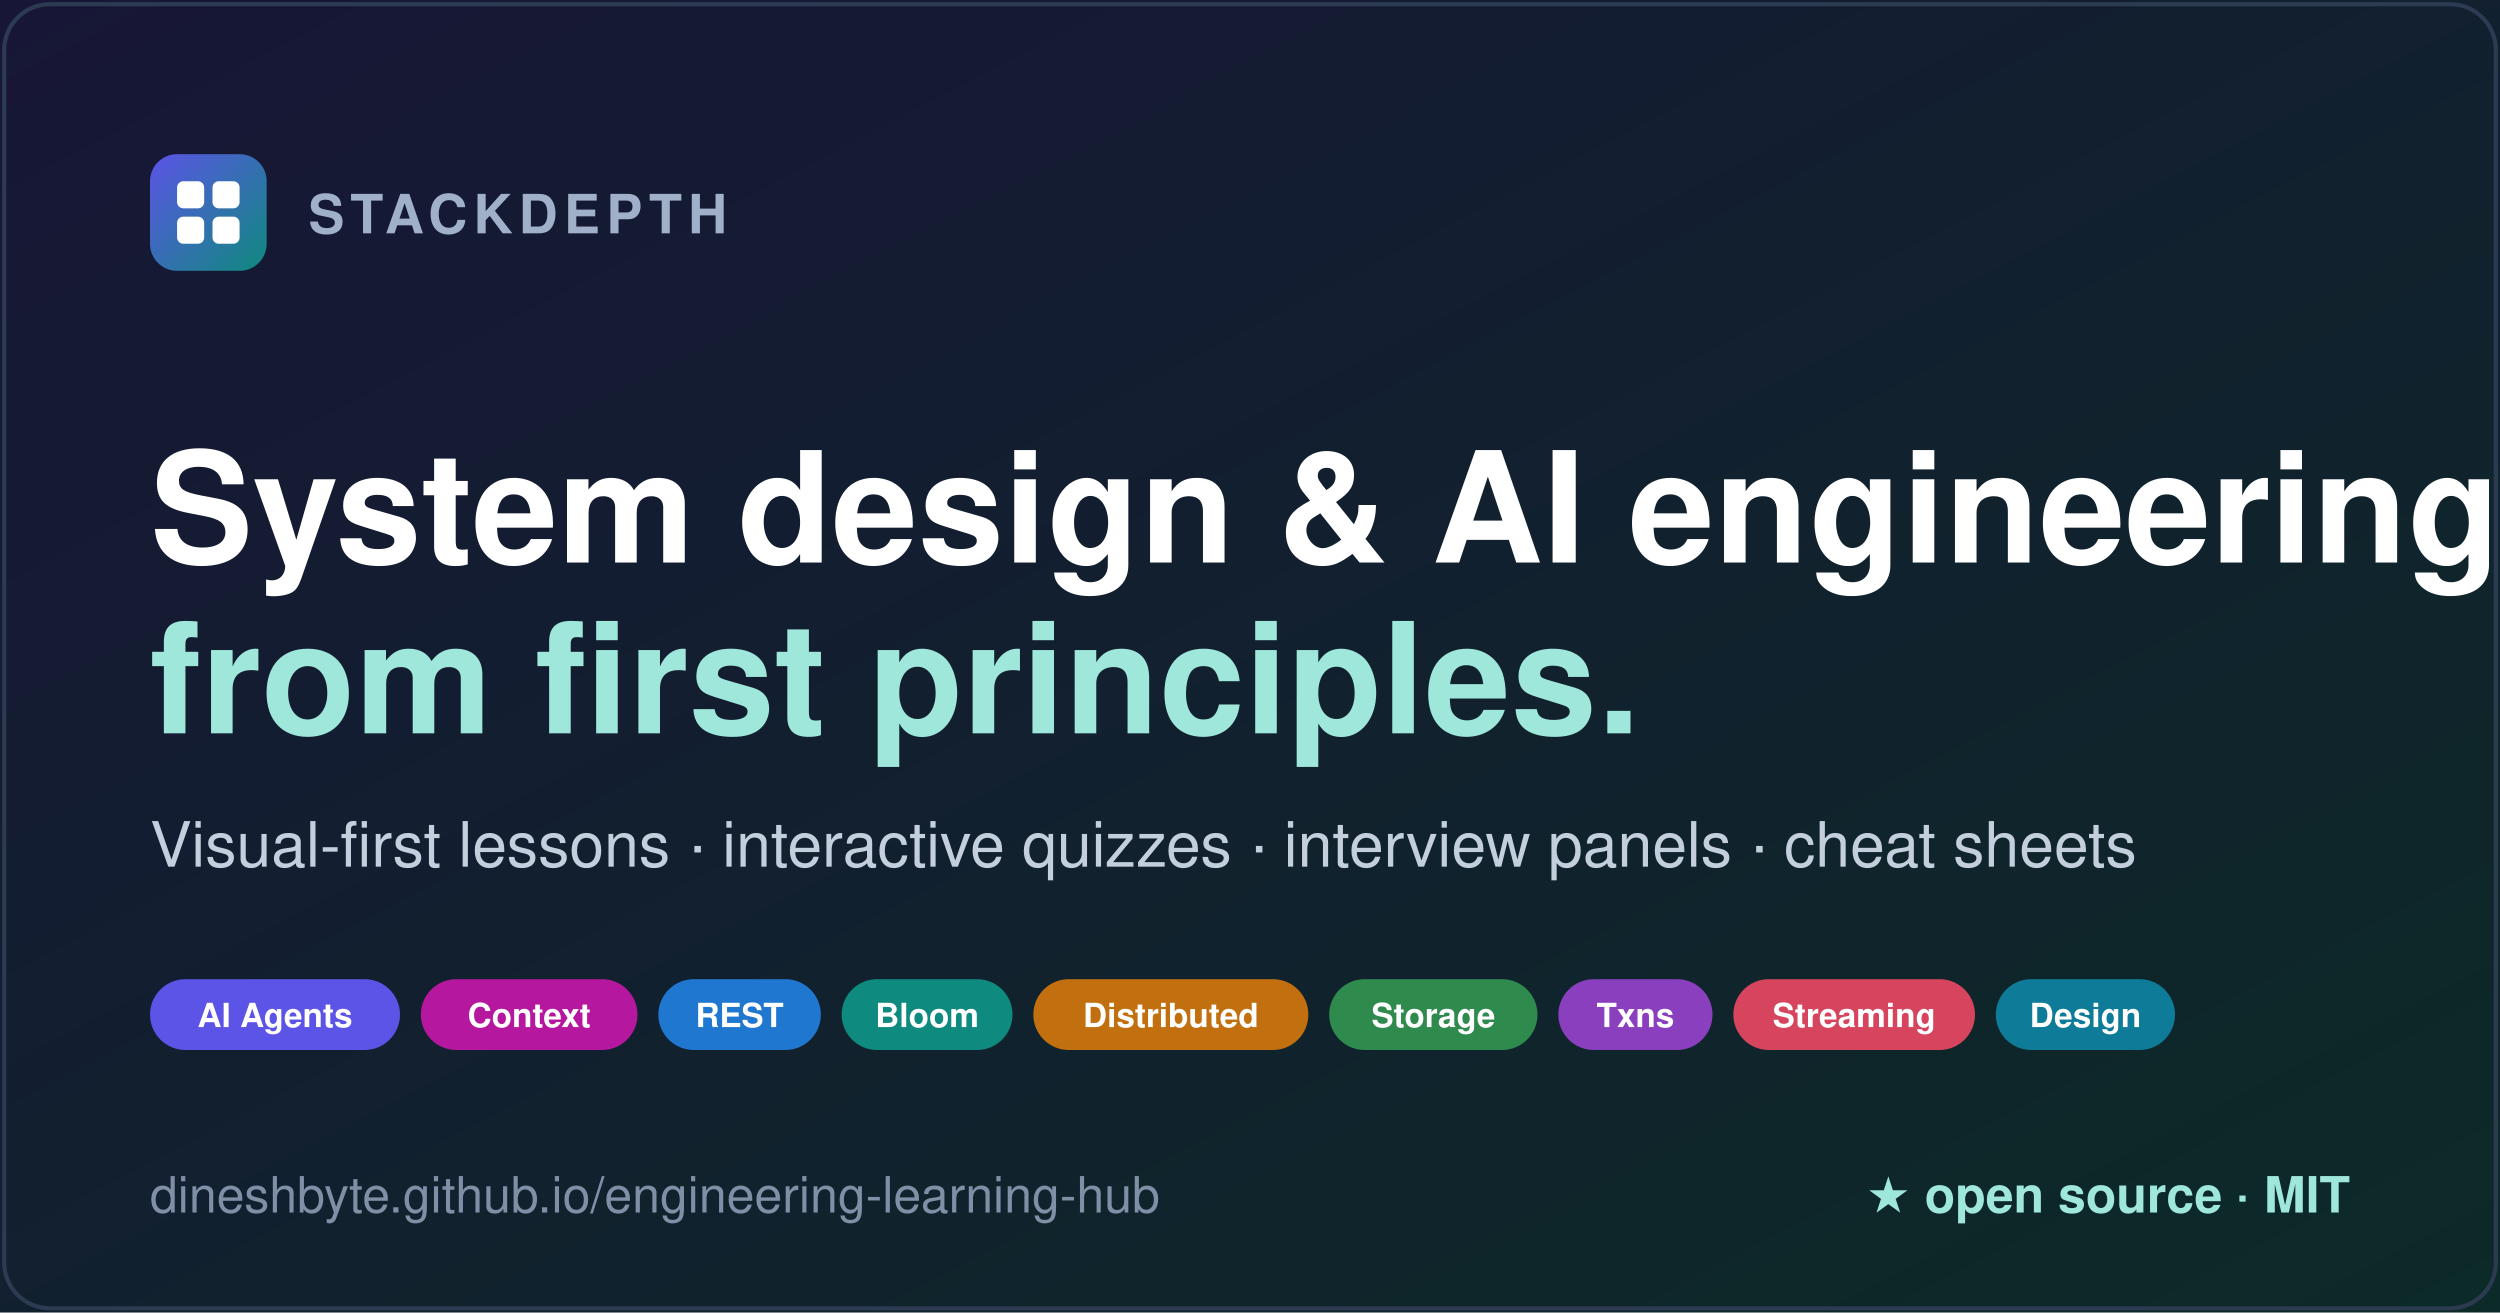
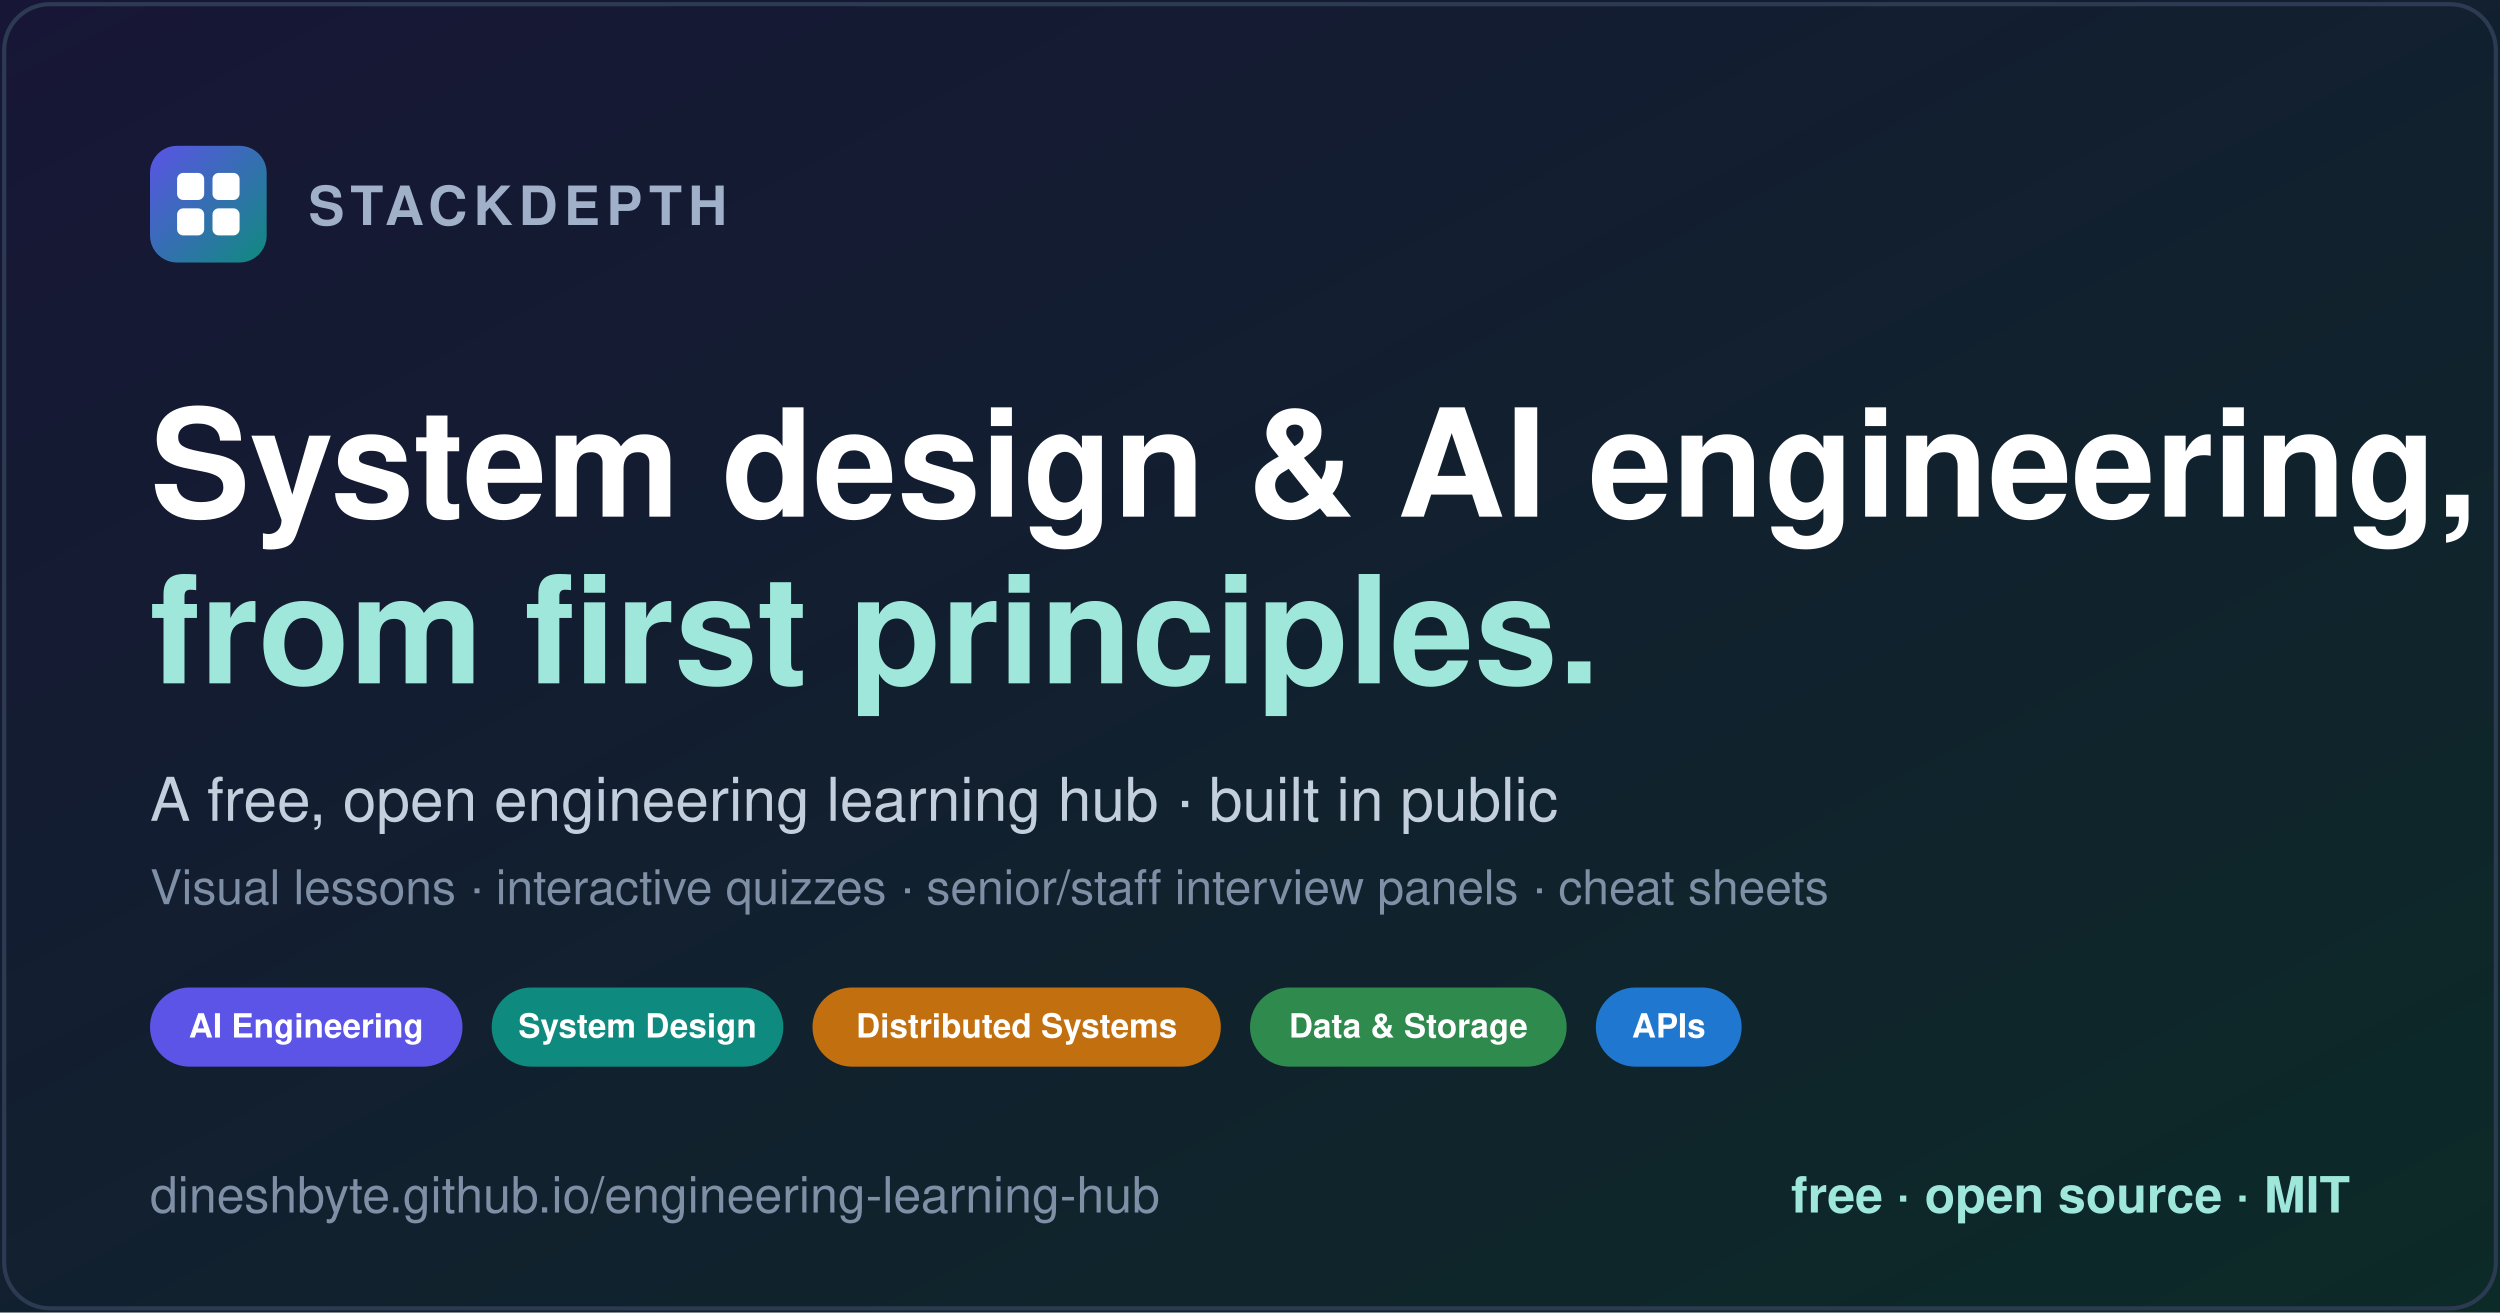
<svg xmlns="http://www.w3.org/2000/svg" viewBox="0 0 1200 630" font-family="Helvetica,Arial,sans-serif">
  <defs>
    <linearGradient id="bg" x1="0" y1="0" x2="1" y2="1">
      <stop offset="0" stop-color="#171636" />
      <stop offset="1" stop-color="#0c2a27" />
    </linearGradient>
    <linearGradient id="logo" x1="0" y1="0" x2="1" y2="1">
      <stop offset="0" stop-color="#5b54e6" />
      <stop offset="1" stop-color="#0f8a7e" />
    </linearGradient>
  </defs>
  <rect width="1200" height="630" fill="url(#bg)" />
  <rect x="2" y="2" width="1196" height="626" rx="22" fill="none" stroke="#2c3a52" stroke-width="2" />
-   <g transform="translate(72,74)">
+   <g transform="translate(72,70)">
    <rect width="56" height="56" rx="13" fill="url(#logo)" />
    <g fill="#ffffff">
      <rect x="13" y="13" width="13" height="13" rx="3" />
      <rect x="30" y="13" width="13" height="13" rx="3" />
      <rect x="13" y="30" width="13" height="13" rx="3" />
      <rect x="30" y="30" width="13" height="13" rx="3" />
    </g>
    <text x="76" y="38" font-size="26" letter-spacing="3" fill="#9fb0c8" font-weight="bold">STACKDEPTH</text>
  </g>
-   <text x="72" y="270" font-size="74" font-weight="bold" fill="#ffffff">System design &amp; AI engineering,</text>
-   <text x="72" y="352" font-size="74" font-weight="bold" fill="#9fe7da">from first principles.</text>
-   <text x="72" y="416" font-size="30" fill="#c4cfdd">Visual-first lessons · interactive quizzes · interview panels · cheat sheets</text>
-   <g transform="translate(72,470)">
-     <rect x="0" y="0" width="120" height="34" rx="17" fill="#5b54e6" />
-     <text x="60" y="23" text-anchor="middle" font-size="16" fill="#fff" font-weight="bold">AI Agents</text>
-     <rect x="130" y="0" width="104" height="34" rx="17" fill="#b5179e" />
-     <text x="182" y="23" text-anchor="middle" font-size="16" fill="#fff" font-weight="bold">Context</text>
-     <rect x="244" y="0" width="78" height="34" rx="17" fill="#1f77d0" />
-     <text x="283" y="23" text-anchor="middle" font-size="16" fill="#fff" font-weight="bold">REST</text>
-     <rect x="332" y="0" width="82" height="34" rx="17" fill="#0f8a7e" />
-     <text x="373" y="23" text-anchor="middle" font-size="16" fill="#fff" font-weight="bold">Bloom</text>
-     <rect x="424" y="0" width="132" height="34" rx="17" fill="#c2700f" />
-     <text x="490" y="23" text-anchor="middle" font-size="16" fill="#fff" font-weight="bold">Distributed</text>
-     <rect x="566" y="0" width="100" height="34" rx="17" fill="#2f8a4e" />
-     <text x="616" y="23" text-anchor="middle" font-size="16" fill="#fff" font-weight="bold">Storage</text>
-     <rect x="676" y="0" width="74" height="34" rx="17" fill="#8a3fbf" />
-     <text x="713" y="23" text-anchor="middle" font-size="16" fill="#fff" font-weight="bold">Txns</text>
-     <rect x="760" y="0" width="116" height="34" rx="17" fill="#d6455d" />
-     <text x="818" y="23" text-anchor="middle" font-size="16" fill="#fff" font-weight="bold">Streaming</text>
-     <rect x="886" y="0" width="86" height="34" rx="17" fill="#0e7c98" />
-     <text x="929" y="23" text-anchor="middle" font-size="16" fill="#fff" font-weight="bold">Design</text>
+   <text x="72" y="248" font-size="72" font-weight="bold" fill="#ffffff">System design &amp; AI engineering,</text>
+   <text x="72" y="328" font-size="72" font-weight="bold" fill="#9fe7da">from first principles.</text>
+   <text x="72" y="394" font-size="29" fill="#c4cfdd">A free, open engineering learning hub · built in public</text>
+   <text x="72" y="434" font-size="23" fill="#7f8fa6">Visual lessons · interactive quizzes · senior/staff interview panels · cheat sheets</text>
+   <g transform="translate(72,474)" font-size="16" font-weight="bold" fill="#fff">
+     <rect x="0" y="0" width="150" height="38" rx="19" fill="#5b54e6" />
+     <text x="75" y="24" text-anchor="middle">AI Engineering</text>
+     <rect x="164" y="0" width="140" height="38" rx="19" fill="#0f8a7e" />
+     <text x="234" y="24" text-anchor="middle">System Design</text>
+     <rect x="318" y="0" width="196" height="38" rx="19" fill="#c2700f" />
+     <text x="416" y="24" text-anchor="middle">Distributed Systems</text>
+     <rect x="528" y="0" width="152" height="38" rx="19" fill="#2f8a4e" />
+     <text x="604" y="24" text-anchor="middle">Data &amp; Storage</text>
+     <rect x="694" y="0" width="70" height="38" rx="19" fill="#1f77d0" />
+     <text x="729" y="24" text-anchor="middle">APIs</text>
  </g>
  <text x="72" y="582" font-size="24" fill="#7f8fa6">dineshbyte.github.io/engineering-learning-hub</text>
-   <text x="1128" y="582" text-anchor="end" font-size="24" fill="#9fe7da" font-weight="bold">★ open source · MIT</text>
+   <text x="1128" y="582" text-anchor="end" font-size="24" fill="#9fe7da" font-weight="bold">free · open source · MIT</text>
</svg>
